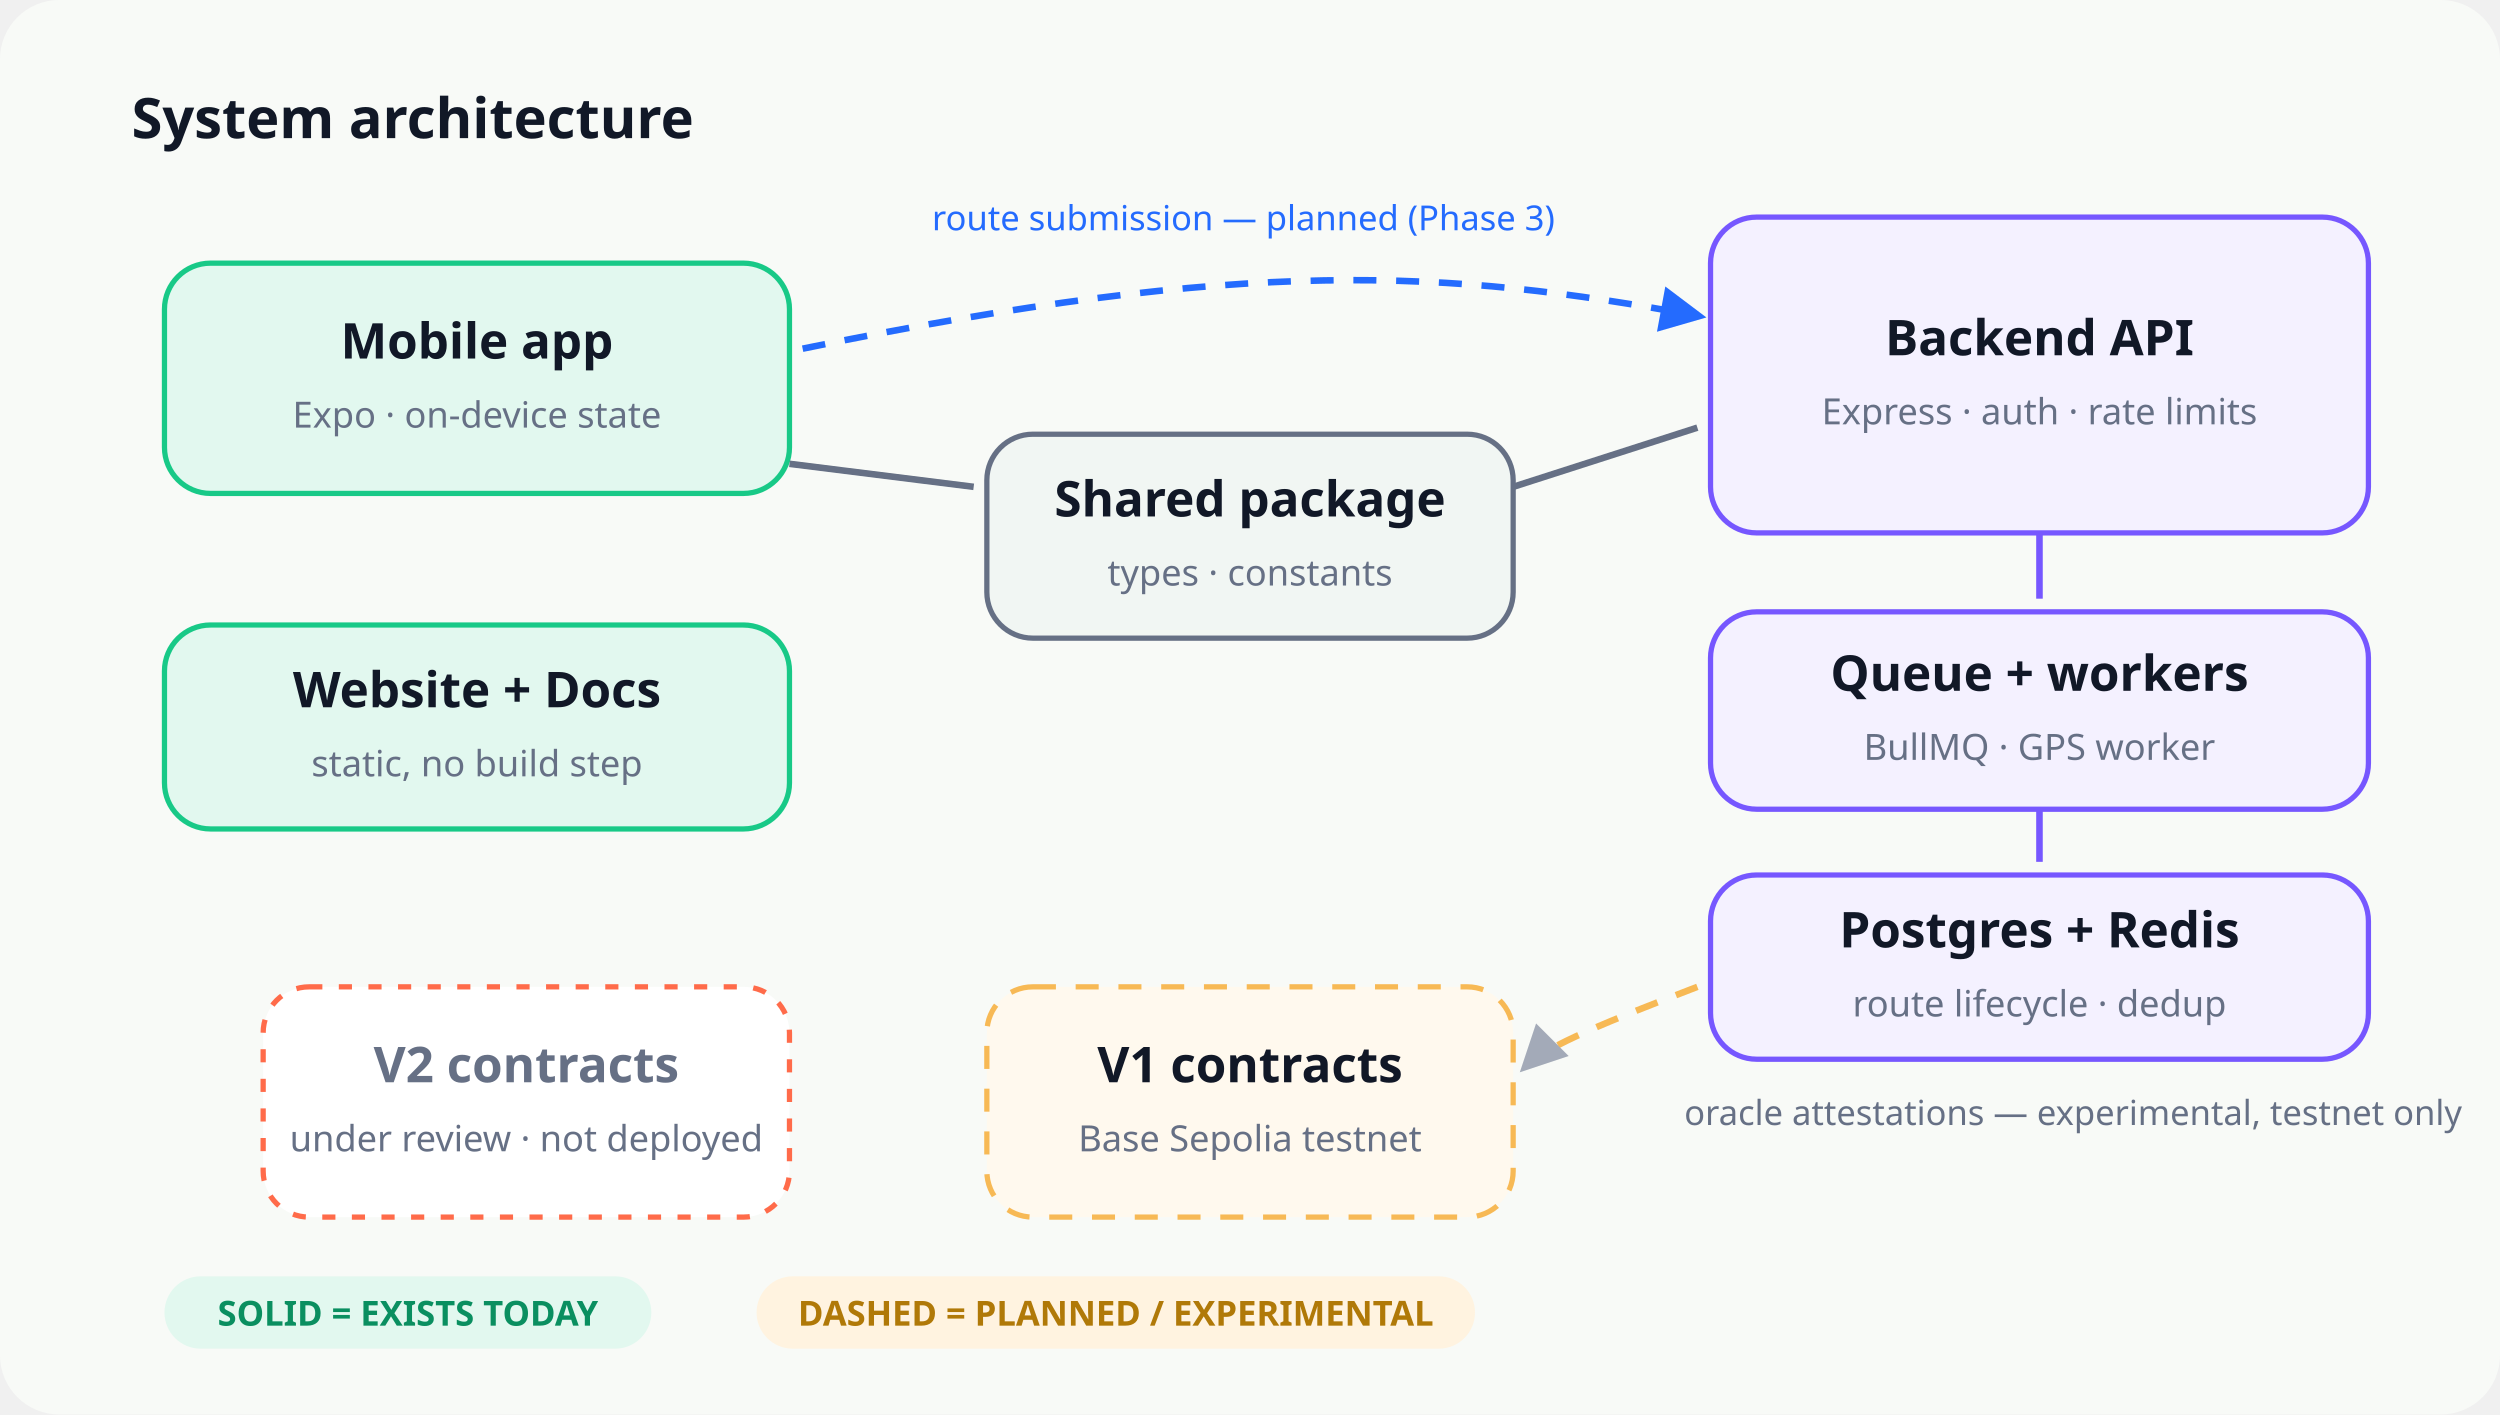
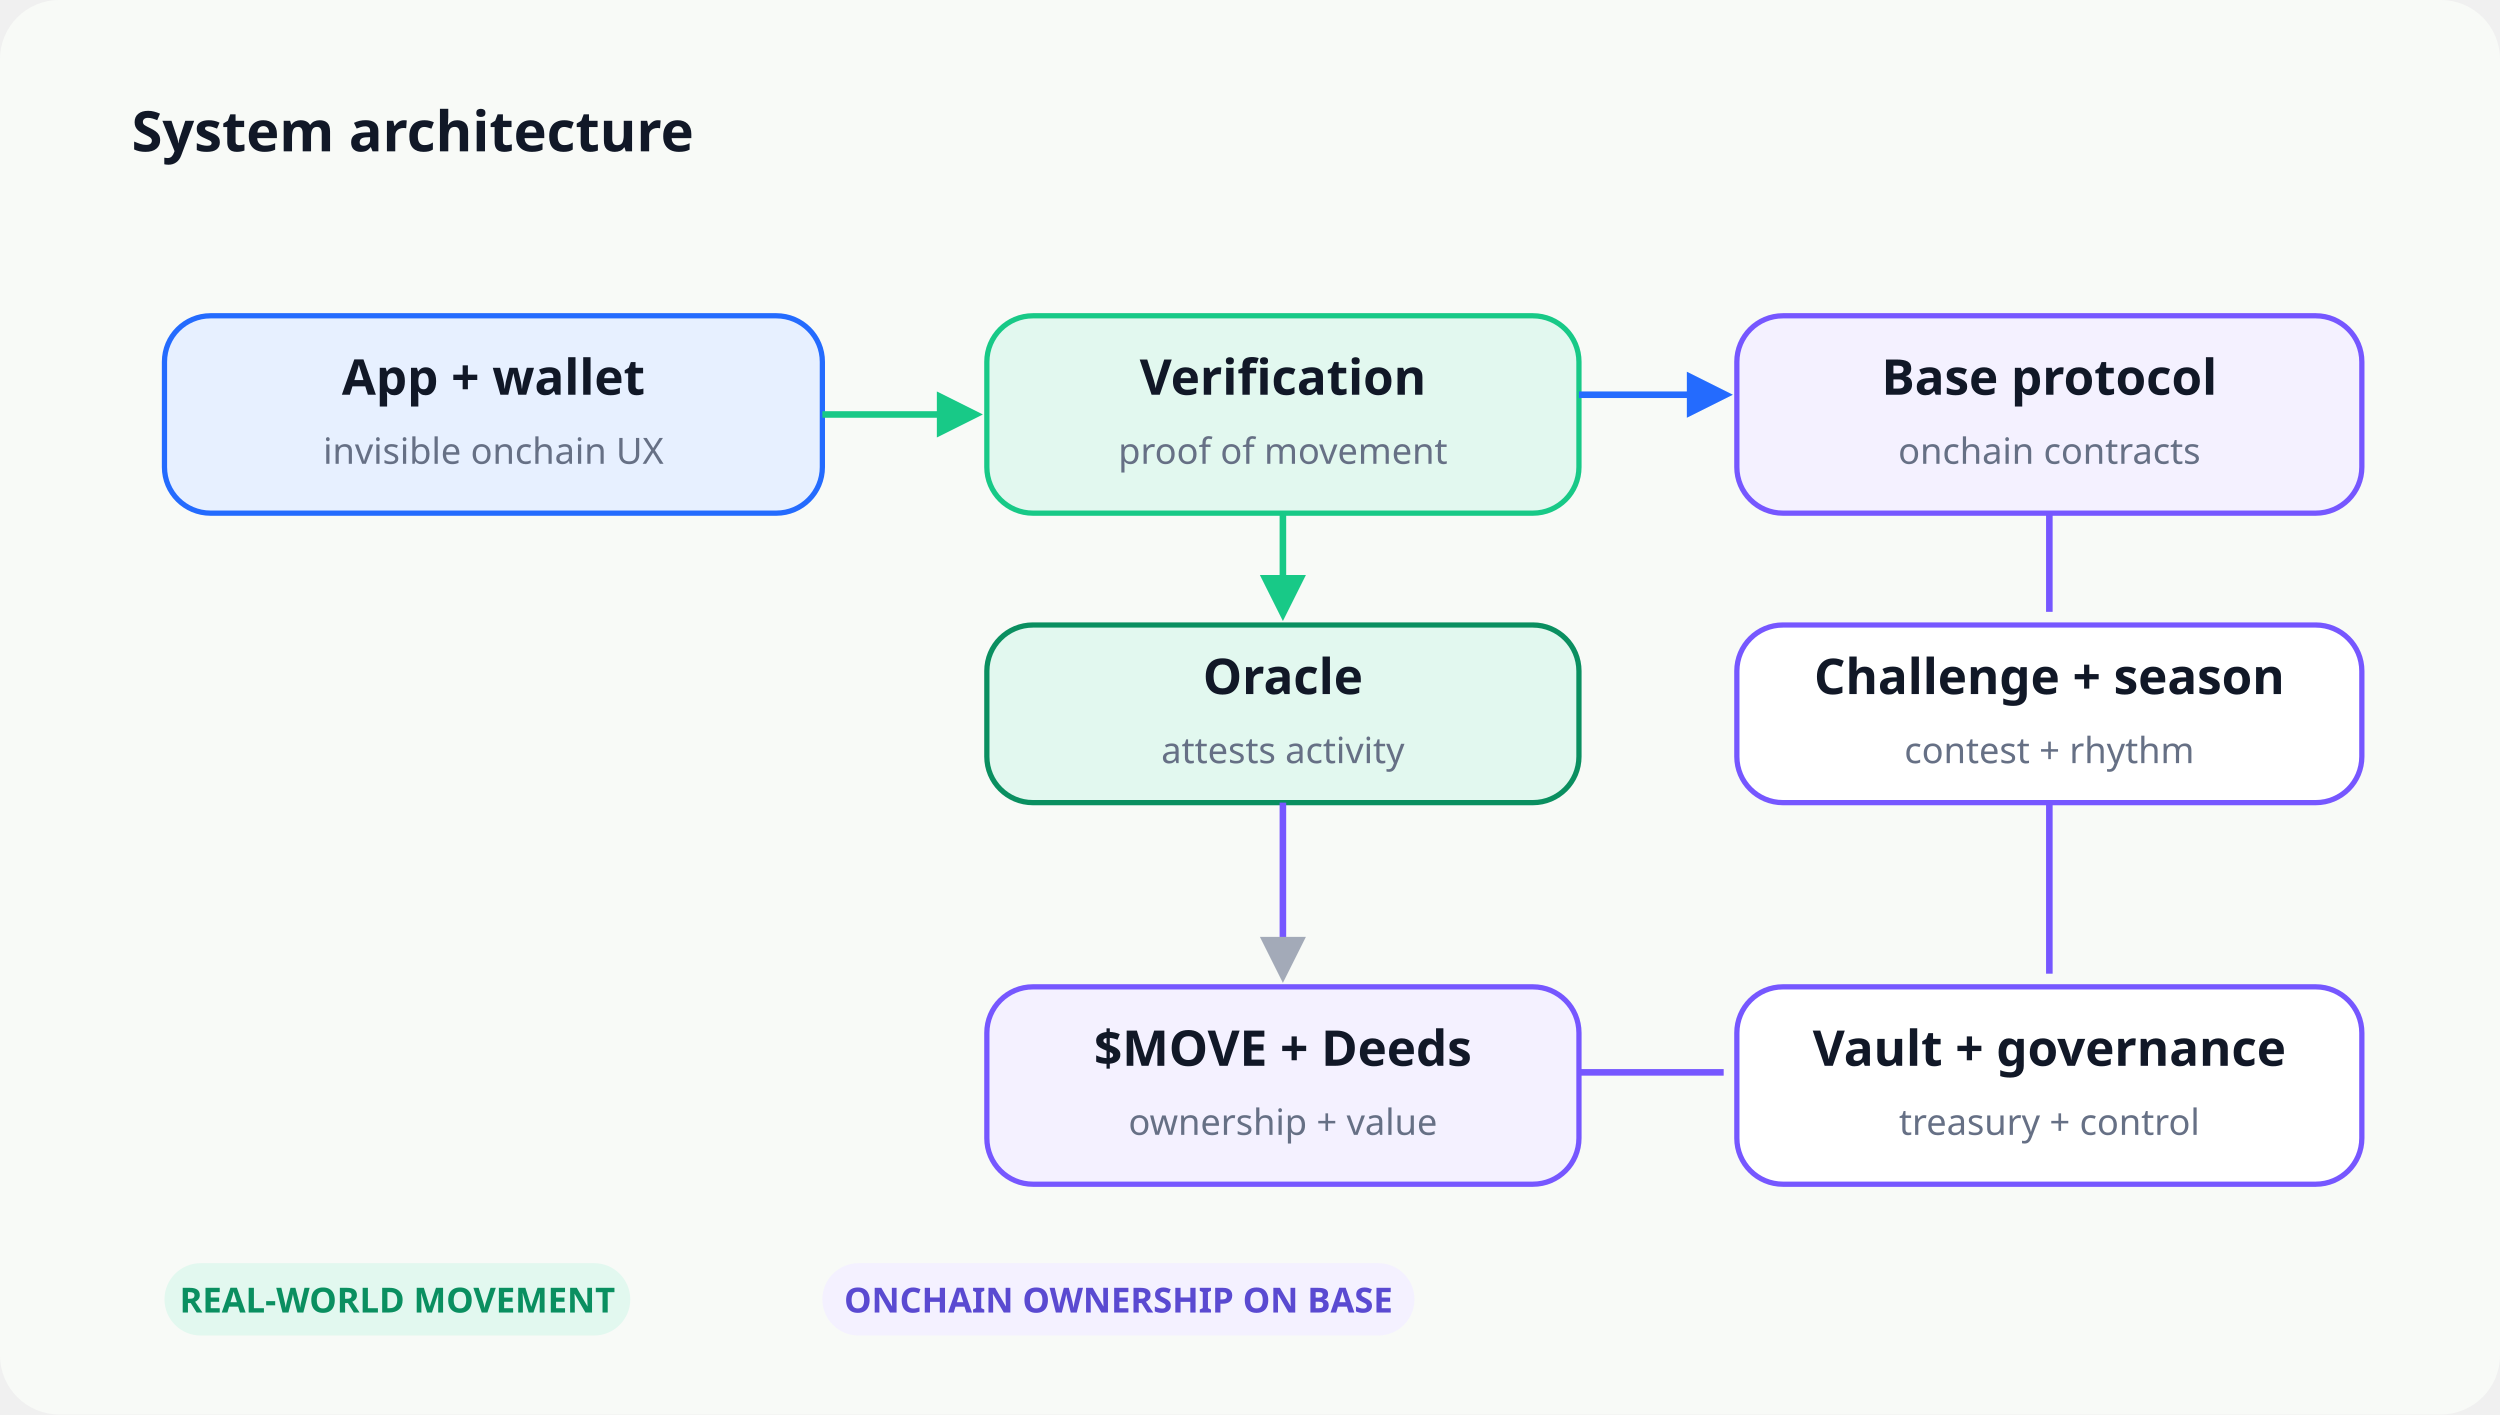
<svg xmlns="http://www.w3.org/2000/svg" viewBox="0 0 760 430" role="img" aria-labelledby="t">
  <defs>
    <marker id="arr" viewBox="0 0 10 10" refX="8" refY="5" markerWidth="7" markerHeight="7" orient="auto-start-reverse">
      <path d="M0,0 L10,5 L0,10 z" fill="#A3AAB8" />
    </marker>
    <marker id="arrB" viewBox="0 0 10 10" refX="8" refY="5" markerWidth="7" markerHeight="7" orient="auto-start-reverse">
      <path d="M0,0 L10,5 L0,10 z" fill="#246BFE" />
    </marker>
+     <marker id="arrG" viewBox="0 0 10 10" refX="8" refY="5" markerWidth="7" markerHeight="7" orient="auto-start-reverse">
+       <path d="M0,0 L10,5 L0,10 z" fill="#18C987" />
+     </marker>
  </defs>
  <rect width="760" height="430" rx="18" fill="#F8FAF7" />
-   <text x="40" y="42" font-family="Sora, 'Plus Jakarta Sans', system-ui, sans-serif" font-size="17" font-weight="800" fill="#111827">System architecture</text>
-   <rect x="50" y="80" width="190" height="70" rx="14" fill="#E2F8EF" stroke="#18C987" stroke-width="1.6" />
-   <text x="145" y="109" text-anchor="middle" font-family="Sora, 'Plus Jakarta Sans', system-ui, sans-serif" font-size="15" font-weight="700" fill="#111827">Mobile app</text>
-   <text x="145" y="130" text-anchor="middle" font-family="Sora, 'Plus Jakarta Sans', system-ui, sans-serif" font-size="11" fill="#667085">Expo · on-device state</text>
-   <rect x="50" y="190" width="190" height="62" rx="14" fill="#E2F8EF" stroke="#18C987" stroke-width="1.6" />
-   <text x="145" y="215" text-anchor="middle" font-family="Sora, 'Plus Jakarta Sans', system-ui, sans-serif" font-size="15" font-weight="700" fill="#111827">Website + Docs</text>
-   <text x="145" y="236" text-anchor="middle" font-family="Sora, 'Plus Jakarta Sans', system-ui, sans-serif" font-size="11" fill="#667085">static, no build step</text>
-   <rect x="300" y="132" width="160" height="62" rx="14" fill="#F1F6F3" stroke="#667085" stroke-width="1.6" />
-   <text x="380" y="157" text-anchor="middle" font-family="Sora, 'Plus Jakarta Sans', system-ui, sans-serif" font-size="15" font-weight="700" fill="#111827">Shared package</text>
-   <text x="380" y="178" text-anchor="middle" font-family="Sora, 'Plus Jakarta Sans', system-ui, sans-serif" font-size="11" fill="#667085">types · constants</text>
-   <rect x="520" y="66" width="200" height="96" rx="14" fill="#F4F1FF" stroke="#7657FF" stroke-width="1.6" />
-   <text x="620" y="108" text-anchor="middle" font-family="Sora, 'Plus Jakarta Sans', system-ui, sans-serif" font-size="15" font-weight="700" fill="#111827">Backend API</text>
-   <text x="620" y="129" text-anchor="middle" font-family="Sora, 'Plus Jakarta Sans', system-ui, sans-serif" font-size="11" fill="#667085">Express · auth · rate limits</text>
-   <rect x="520" y="186" width="200" height="60" rx="14" fill="#F4F1FF" stroke="#7657FF" stroke-width="1.6" />
-   <text x="620" y="210" text-anchor="middle" font-family="Sora, 'Plus Jakarta Sans', system-ui, sans-serif" font-size="15" font-weight="700" fill="#111827">Queue + workers</text>
-   <text x="620" y="231" text-anchor="middle" font-family="Sora, 'Plus Jakarta Sans', system-ui, sans-serif" font-size="11" fill="#667085">BullMQ · GPS worker</text>
-   <rect x="520" y="266" width="200" height="56" rx="14" fill="#F4F1FF" stroke="#7657FF" stroke-width="1.6" />
-   <text x="620" y="288" text-anchor="middle" font-family="Sora, 'Plus Jakarta Sans', system-ui, sans-serif" font-size="15" font-weight="700" fill="#111827">Postgres + Redis</text>
-   <text x="620" y="309" text-anchor="middle" font-family="Sora, 'Plus Jakarta Sans', system-ui, sans-serif" font-size="11" fill="#667085">route lifecycle · dedup</text>
-   <rect x="300" y="300" width="160" height="70" rx="14" fill="#FFF9EE" stroke="#F7B955" stroke-width="1.6" stroke-dasharray="7 6" />
-   <text x="380" y="329" text-anchor="middle" font-family="Sora, 'Plus Jakarta Sans', system-ui, sans-serif" font-size="15" font-weight="700" fill="#111827">V1 contracts</text>
-   <text x="380" y="350" text-anchor="middle" font-family="Sora, 'Plus Jakarta Sans', system-ui, sans-serif" font-size="11" fill="#667085">Base Sepolia testnet</text>
-   <rect x="80" y="300" width="160" height="70" rx="14" fill="#FFFFFF" stroke="#FF6B4A" stroke-width="1.6" stroke-dasharray="4 5" />
-   <text x="160" y="329" text-anchor="middle" font-family="Sora, 'Plus Jakarta Sans', system-ui, sans-serif" font-size="15" font-weight="700" fill="#667085">V2 contracts</text>
-   <text x="160" y="350" text-anchor="middle" font-family="Sora, 'Plus Jakarta Sans', system-ui, sans-serif" font-size="11" fill="#667085">under review · not deployed</text>
-   <path d="M 240 141 L 296 148" fill="none" stroke="#667085" stroke-width="2" />
-   <path d="M 460 148 L 516 130" fill="none" stroke="#667085" stroke-width="2" />
-   <path d="M 244 106 C 380 78 440 82 516 96" fill="none" stroke="#246BFE" stroke-width="2" stroke-dasharray="7 6" marker-end="url(#arrB)" />
-   <text x="378" y="70" text-anchor="middle" font-family="Sora, 'Plus Jakarta Sans', system-ui, sans-serif" font-size="10.5" fill="#246BFE">route submission — planned (Phase 3)</text>
-   <path d="M 620 162 L 620 182" fill="none" stroke="#7657FF" stroke-width="2" />
-   <path d="M 620 246 L 620 262" fill="none" stroke="#7657FF" stroke-width="2" />
-   <path d="M 516 300 C 490 310 470 318 464 324" fill="none" stroke="#F7B955" stroke-width="2" stroke-dasharray="7 6" marker-end="url(#arr)" />
-   <text x="512" y="342" font-family="Sora, 'Plus Jakarta Sans', system-ui, sans-serif" font-size="10.5" fill="#667085">oracle attestations — experimental, testnet only</text>
-   <rect x="50" y="388" width="148" height="22" rx="11" fill="#E2F8EF" />
-   <text x="124" y="403" text-anchor="middle" font-family="Sora, 'Plus Jakarta Sans', system-ui, sans-serif" font-size="10.5" font-weight="700" fill="#0A8F60">SOLID = EXISTS TODAY</text>
-   <rect x="230" y="388" width="218.4" height="22" rx="11" fill="#FFF3E0" />
-   <text x="339.2" y="403" text-anchor="middle" font-family="Sora, 'Plus Jakarta Sans', system-ui, sans-serif" font-size="10.5" font-weight="700" fill="#B07908">DASHED = PLANNED / EXPERIMENTAL</text>
+   <text x="40" y="46" font-family="Sora, 'Plus Jakarta Sans', system-ui, sans-serif" font-size="17" font-weight="800" fill="#111827">System architecture</text>
+   <rect x="50" y="96" width="200" height="60" rx="14" fill="#E7F0FF" stroke="#246BFE" stroke-width="1.6" />
+   <text x="150" y="120" text-anchor="middle" font-family="Sora, 'Plus Jakarta Sans', system-ui, sans-serif" font-size="15" font-weight="700" fill="#111827">App + wallet</text>
+   <text x="150" y="141" text-anchor="middle" font-family="Sora, 'Plus Jakarta Sans', system-ui, sans-serif" font-size="11" fill="#667085">invisible onchain UX</text>
+   <rect x="300" y="96" width="180" height="60" rx="14" fill="#E2F8EF" stroke="#18C987" stroke-width="1.6" />
+   <text x="390" y="120" text-anchor="middle" font-family="Sora, 'Plus Jakarta Sans', system-ui, sans-serif" font-size="15" font-weight="700" fill="#111827">Verification</text>
+   <text x="390" y="141" text-anchor="middle" font-family="Sora, 'Plus Jakarta Sans', system-ui, sans-serif" font-size="11" fill="#667085">proof of movement</text>
+   <rect x="300" y="190" width="180" height="54" rx="14" fill="#E2F8EF" stroke="#0A8F60" stroke-width="1.6" />
+   <text x="390" y="211" text-anchor="middle" font-family="Sora, 'Plus Jakarta Sans', system-ui, sans-serif" font-size="15" font-weight="700" fill="#111827">Oracle</text>
+   <text x="390" y="232" text-anchor="middle" font-family="Sora, 'Plus Jakarta Sans', system-ui, sans-serif" font-size="11" fill="#667085">attests activity</text>
+   <rect x="300" y="300" width="180" height="60" rx="14" fill="#F4F1FF" stroke="#7657FF" stroke-width="1.6" />
+   <text x="390" y="324" text-anchor="middle" font-family="Sora, 'Plus Jakarta Sans', system-ui, sans-serif" font-size="15" font-weight="700" fill="#111827">$MOVE + Deeds</text>
+   <text x="390" y="345" text-anchor="middle" font-family="Sora, 'Plus Jakarta Sans', system-ui, sans-serif" font-size="11" fill="#667085">ownership + value</text>
+   <rect x="528" y="96" width="190" height="60" rx="14" fill="#F4F1FF" stroke="#7657FF" stroke-width="1.6" />
+   <text x="623" y="120" text-anchor="middle" font-family="Sora, 'Plus Jakarta Sans', system-ui, sans-serif" font-size="15" font-weight="700" fill="#111827">Base protocol</text>
+   <text x="623" y="141" text-anchor="middle" font-family="Sora, 'Plus Jakarta Sans', system-ui, sans-serif" font-size="11" fill="#667085">onchain contracts</text>
+   <rect x="528" y="190" width="190" height="54" rx="14" fill="#FFFFFF" stroke="#7657FF" stroke-width="1.6" />
+   <text x="623" y="211" text-anchor="middle" font-family="Sora, 'Plus Jakarta Sans', system-ui, sans-serif" font-size="15" font-weight="700" fill="#111827">Challenge + season</text>
+   <text x="623" y="232" text-anchor="middle" font-family="Sora, 'Plus Jakarta Sans', system-ui, sans-serif" font-size="11" fill="#667085">contest + rhythm</text>
+   <rect x="528" y="300" width="190" height="60" rx="14" fill="#FFFFFF" stroke="#7657FF" stroke-width="1.6" />
+   <text x="623" y="324" text-anchor="middle" font-family="Sora, 'Plus Jakarta Sans', system-ui, sans-serif" font-size="15" font-weight="700" fill="#111827">Vault + governance</text>
+   <text x="623" y="345" text-anchor="middle" font-family="Sora, 'Plus Jakarta Sans', system-ui, sans-serif" font-size="11" fill="#667085">treasury + control</text>
+   <path d="M 250 126 L 296 126" fill="none" stroke="#18C987" stroke-width="2" marker-end="url(#arrG)" />
+   <path d="M 390 156 L 390 186" fill="none" stroke="#18C987" stroke-width="2" marker-end="url(#arrG)" />
+   <path d="M 390 244 L 390 296" fill="none" stroke="#7657FF" stroke-width="2" marker-end="url(#arr)" />
+   <path d="M 480 120 L 524 120" fill="none" stroke="#246BFE" stroke-width="2" marker-end="url(#arrB)" />
+   <path d="M 623 156 L 623 186" fill="none" stroke="#7657FF" stroke-width="2" />
+   <path d="M 623 244 L 623 296" fill="none" stroke="#7657FF" stroke-width="2" />
+   <path d="M 480 326 L 524 326" fill="none" stroke="#7657FF" stroke-width="2" />
+   <rect x="50" y="384" width="141.6" height="22" rx="11" fill="#E2F8EF" />
+   <text x="120.8" y="399" text-anchor="middle" font-family="Sora, 'Plus Jakarta Sans', system-ui, sans-serif" font-size="10.5" font-weight="700" fill="#0A8F60">REAL-WORLD MOVEMENT</text>
+   <rect x="250" y="384" width="180" height="22" rx="11" fill="#F4F1FF" />
+   <text x="340" y="399" text-anchor="middle" font-family="Sora, 'Plus Jakarta Sans', system-ui, sans-serif" font-size="10.5" font-weight="700" fill="#5A4AD1">ONCHAIN OWNERSHIP ON BASE</text>
</svg>
